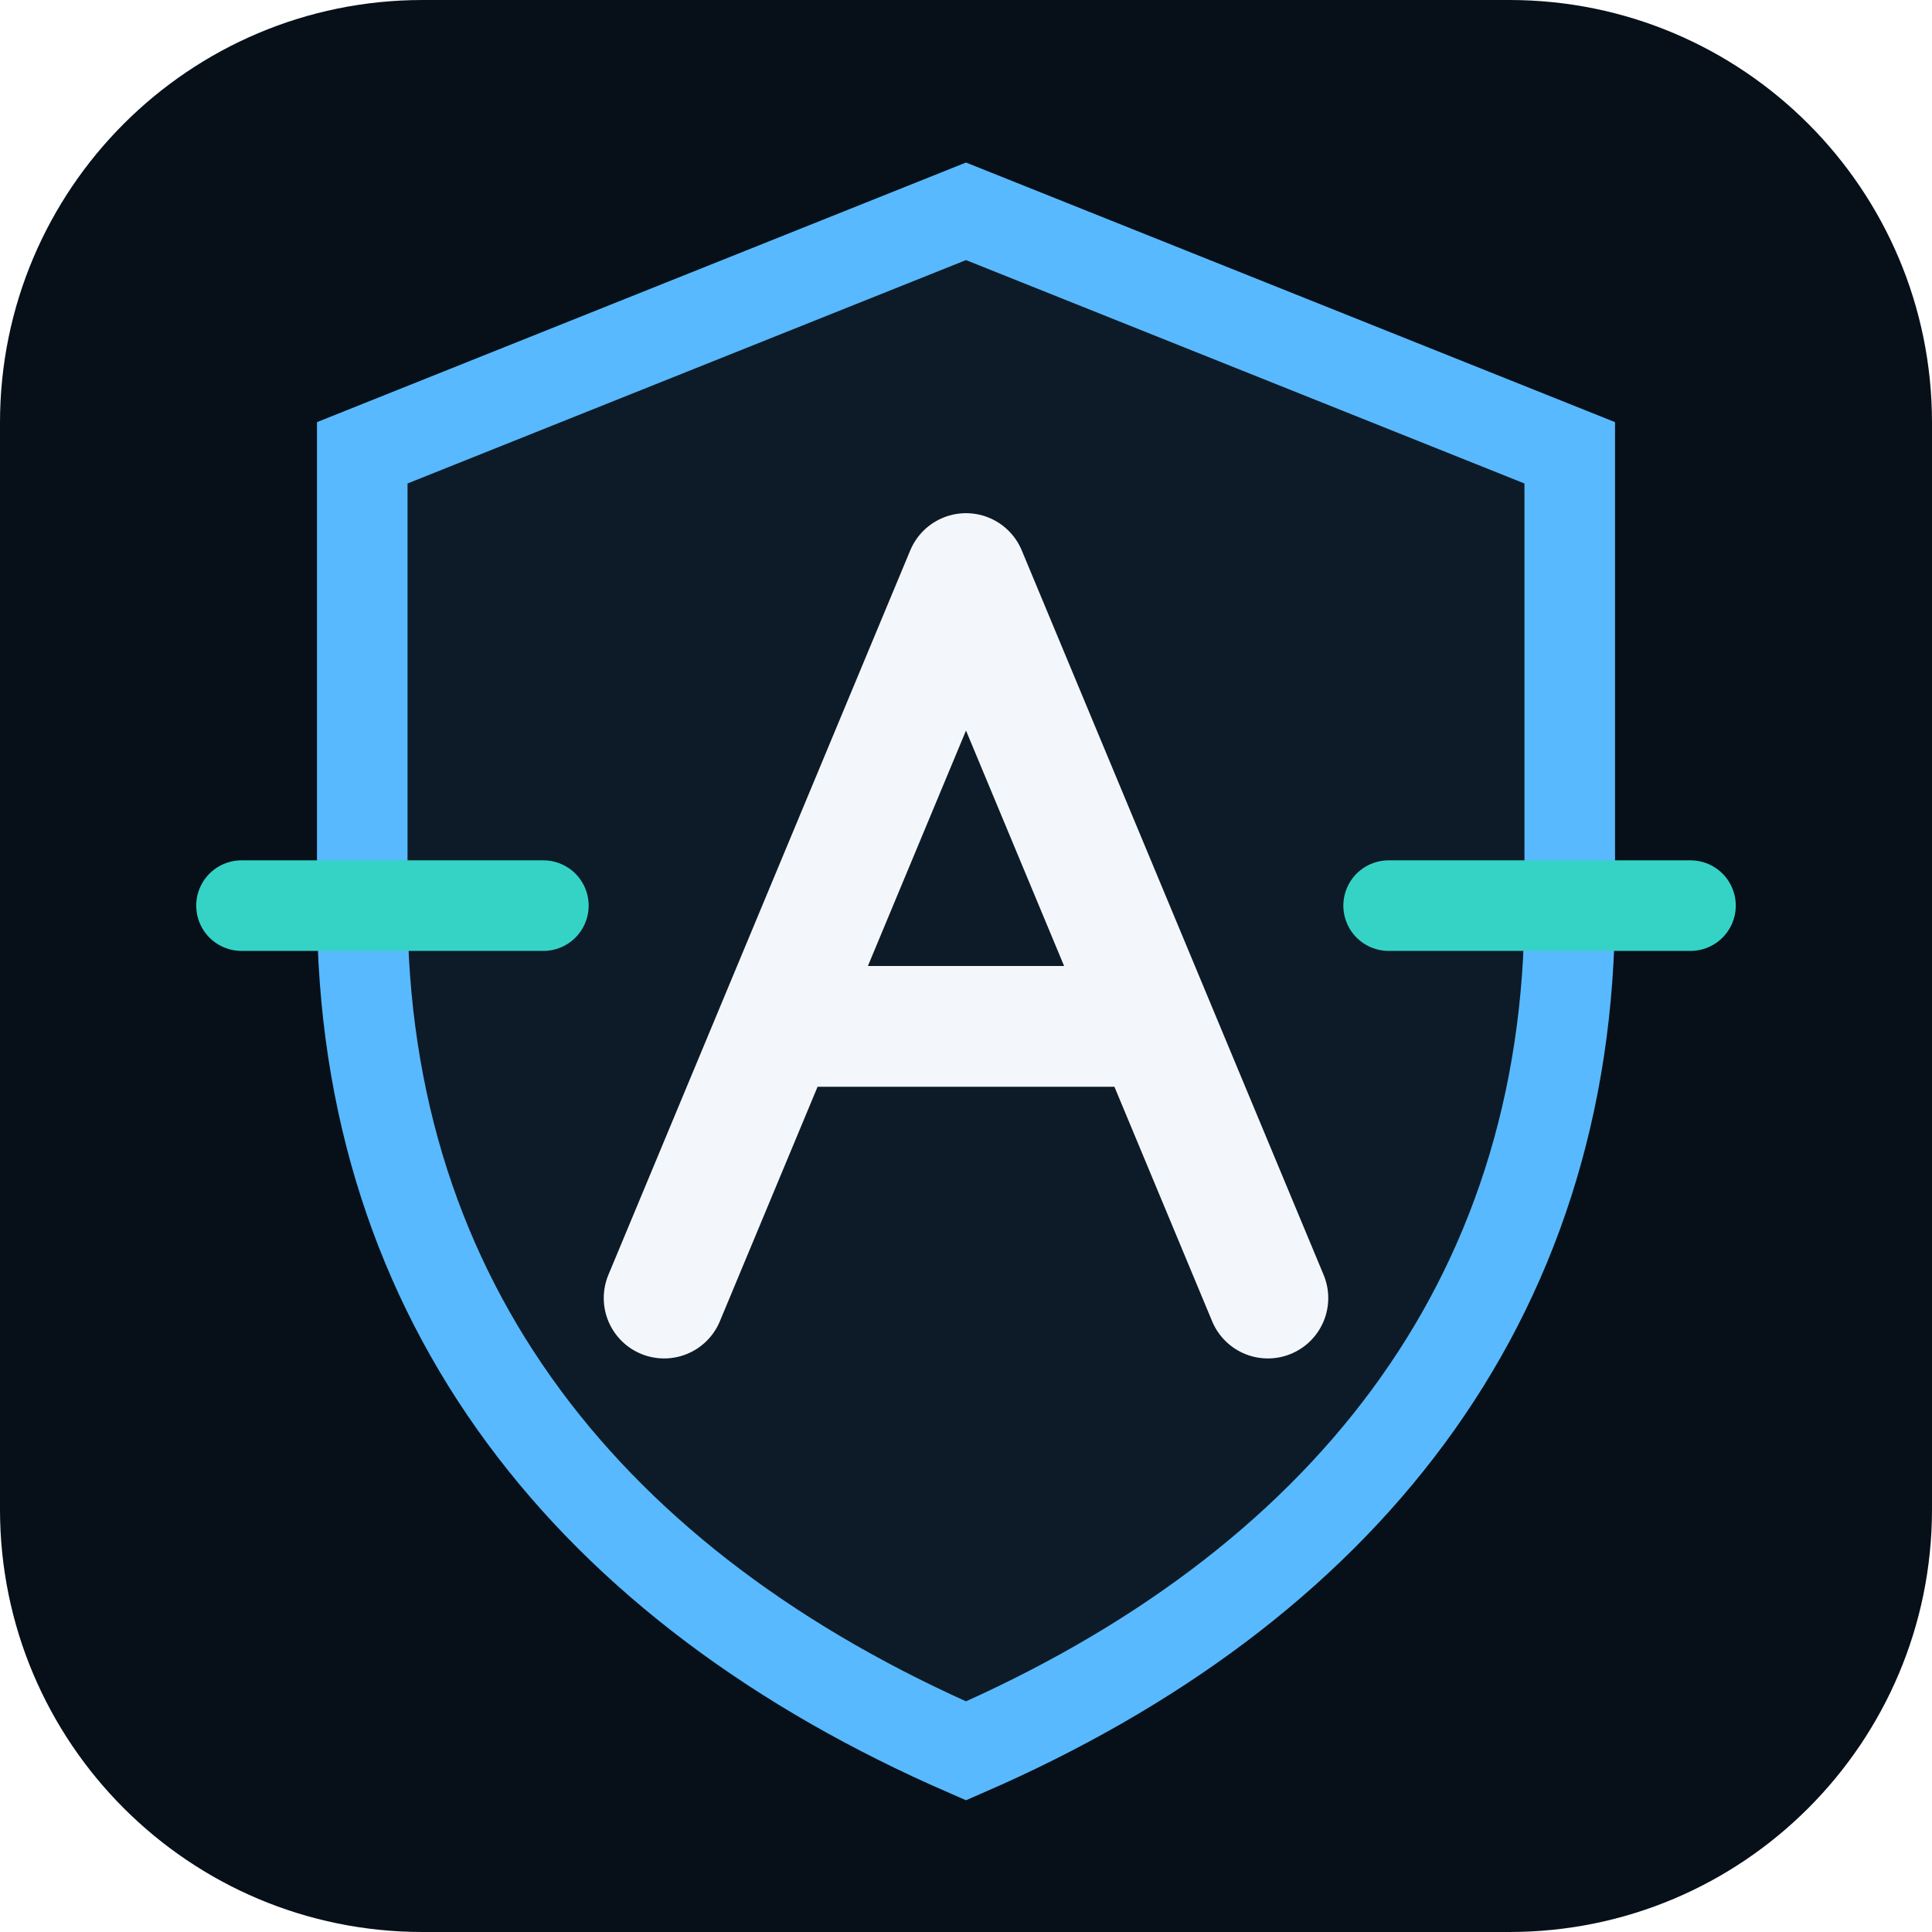
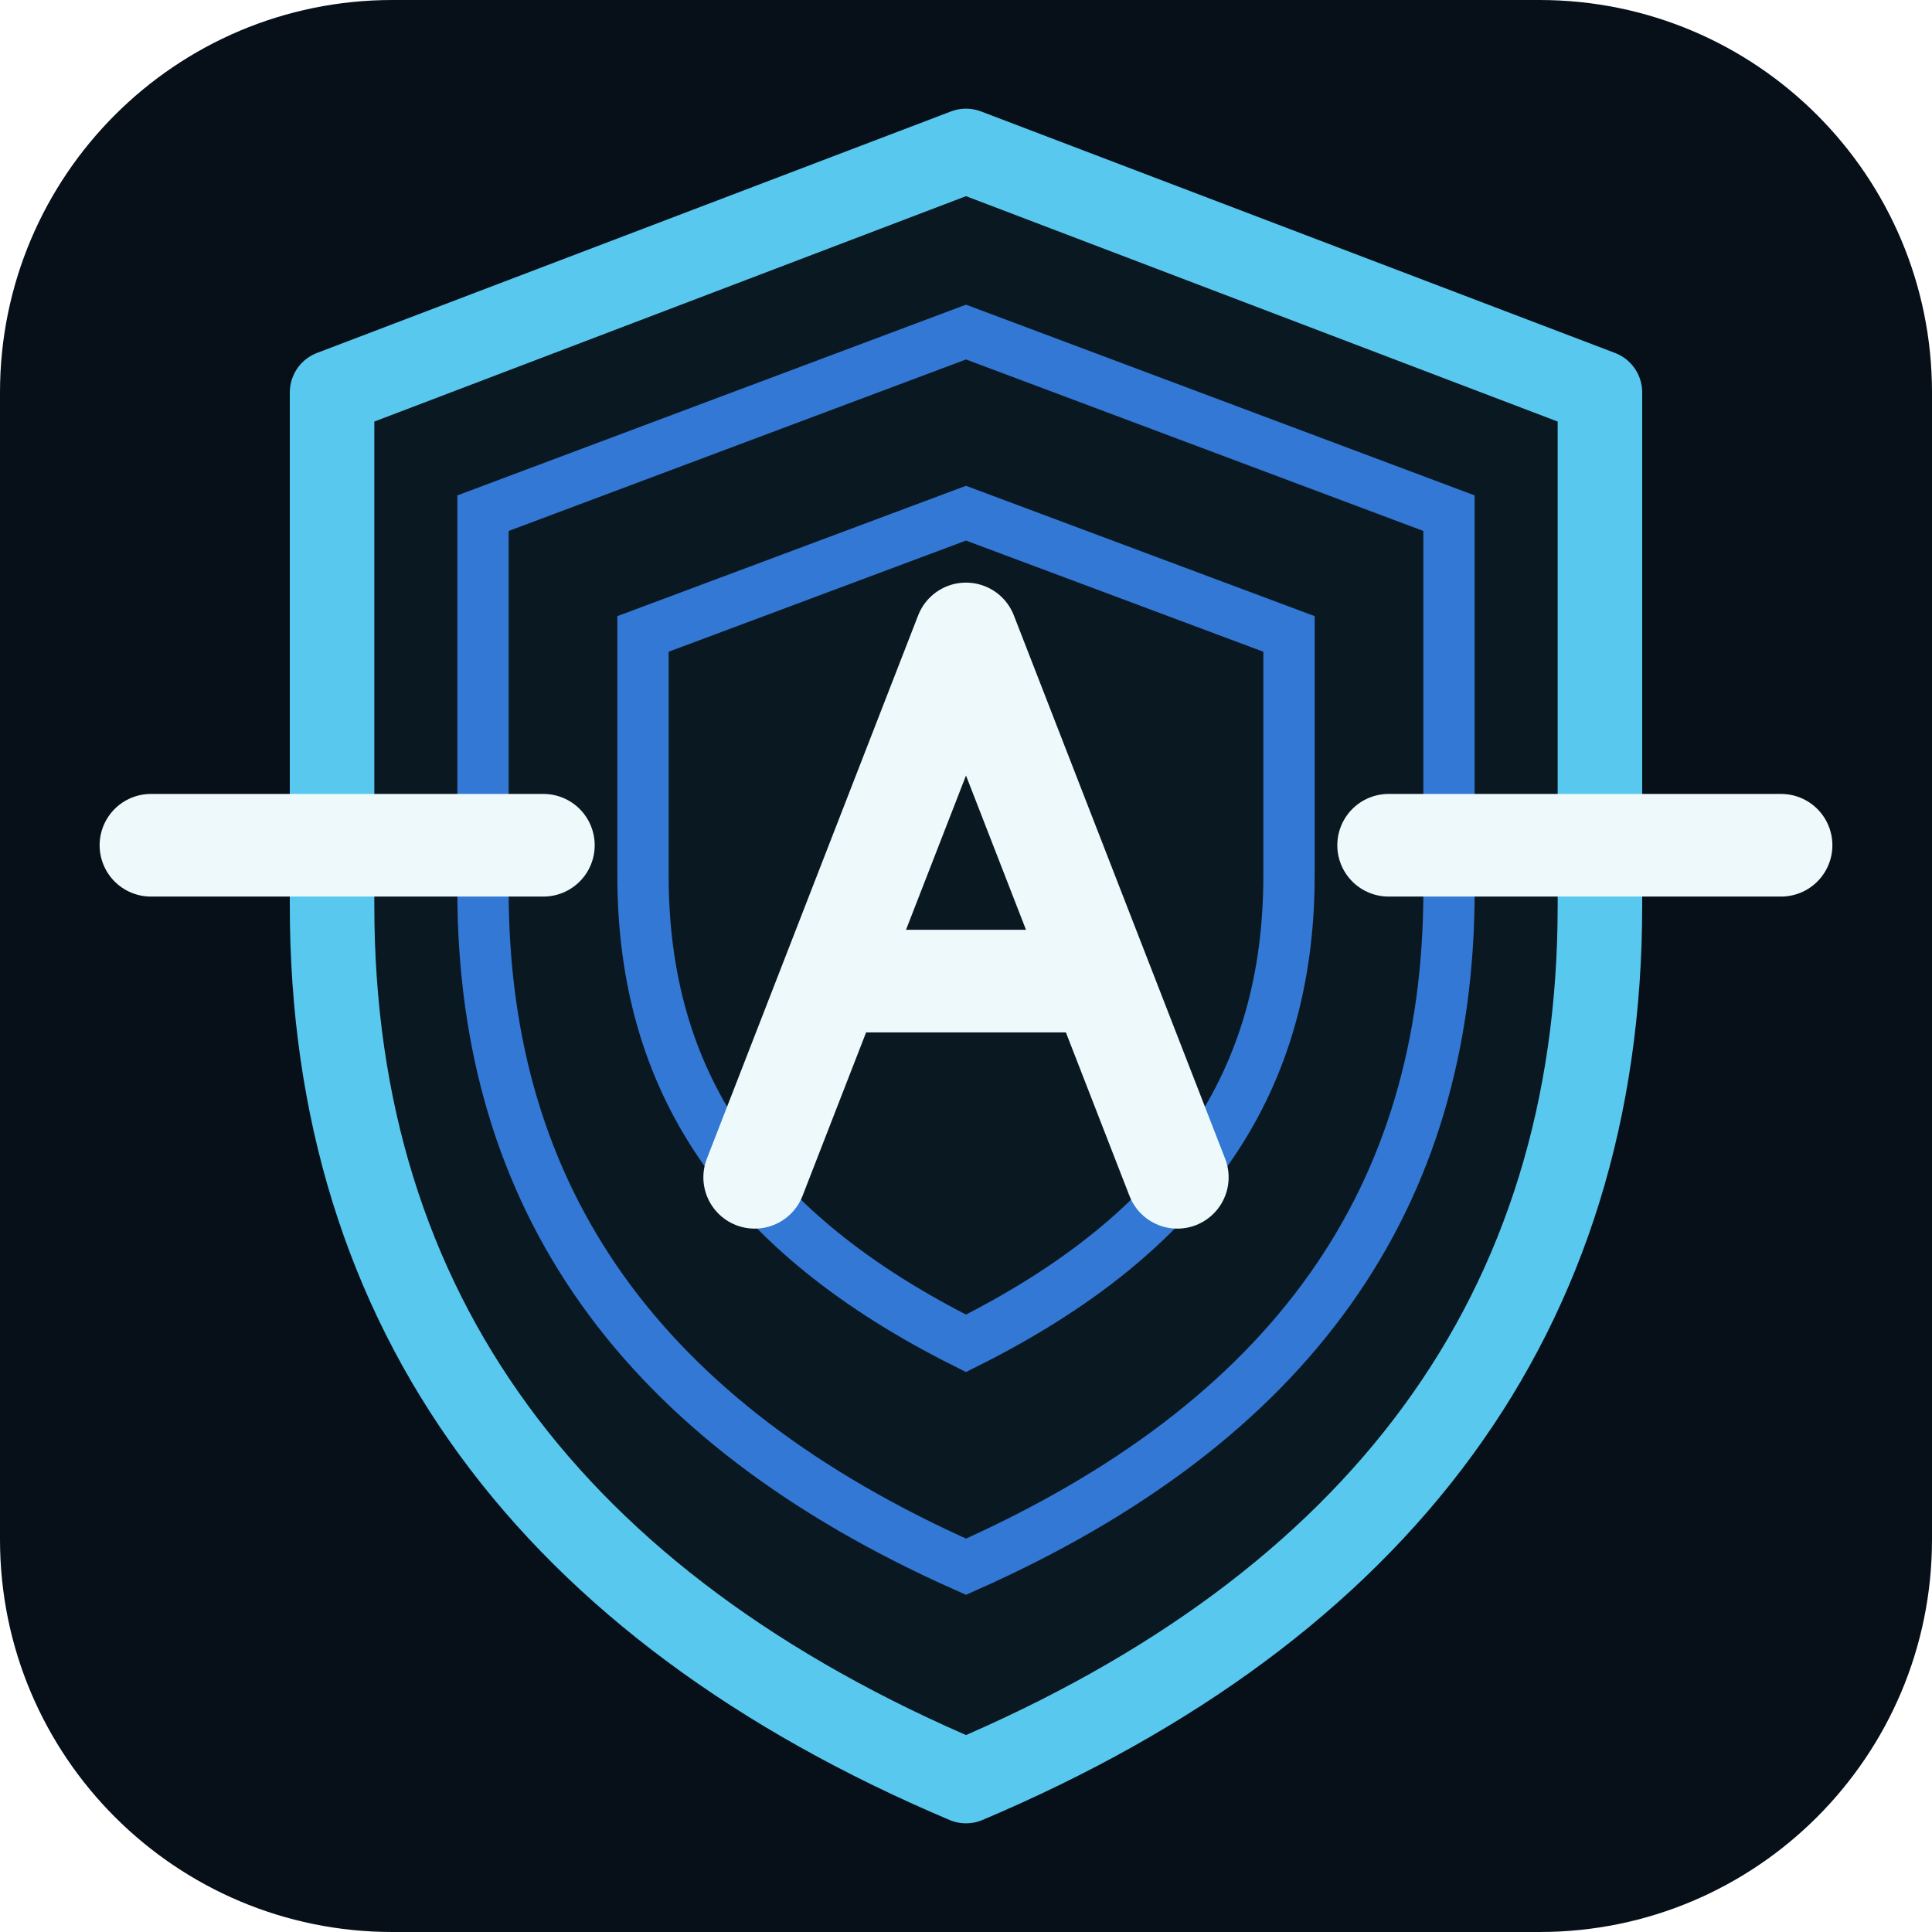
- <svg xmlns="http://www.w3.org/2000/svg" viewBox="0 0 64 64">
-   <rect width="64" height="64" rx="14" fill="#071019" />
-   <path d="M32 7 52 15v15c0 13.2-7.6 22.6-20 28C19.6 52.6 12 43.2 12 30V15L32 7Z" fill="#0d1b28" stroke="#58b9ff" stroke-width="3" />
-   <path d="m22 43 10-24 10 24M26 34h12" fill="none" stroke="#f3f7fb" stroke-width="4" stroke-linecap="round" stroke-linejoin="round" />
-   <path d="M8 30h10m28 0h10" stroke="#35d3c6" stroke-width="3" stroke-linecap="round" />
+ <svg xmlns="http://www.w3.org/2000/svg" viewBox="0 0 64 64" role="img" aria-labelledby="title desc">
+   <rect width="64" height="64" rx="13" fill="#071019" />
+   <path fill="#0a1822" stroke="#58c8ef" stroke-width="2.8" stroke-linejoin="round" d="M32 5 53 13v17c0 13.5-7.3 23.2-21 29-13.7-5.8-21-15.5-21-29V13L32 5Z" />
+   <path fill="none" stroke="#3278d4" stroke-width="1.7" d="M32 11 48 17v12.5c0 10.2-5.2 17.6-16 22.4-10.8-4.8-16-12.2-16-22.4V17l16-6Zm0 6 10.7 4v8c0 6.8-3.3 11.8-10.7 15.5C24.6 40.8 21.3 35.8 21.3 29v-8L32 17Z" />
+   <path fill="none" stroke="#eef9fb" stroke-width="3.4" stroke-linecap="round" stroke-linejoin="round" d="m25 39 7-18 7 18M27.7 32.5h8.6M5 28h13m28 0h13" />
</svg>
